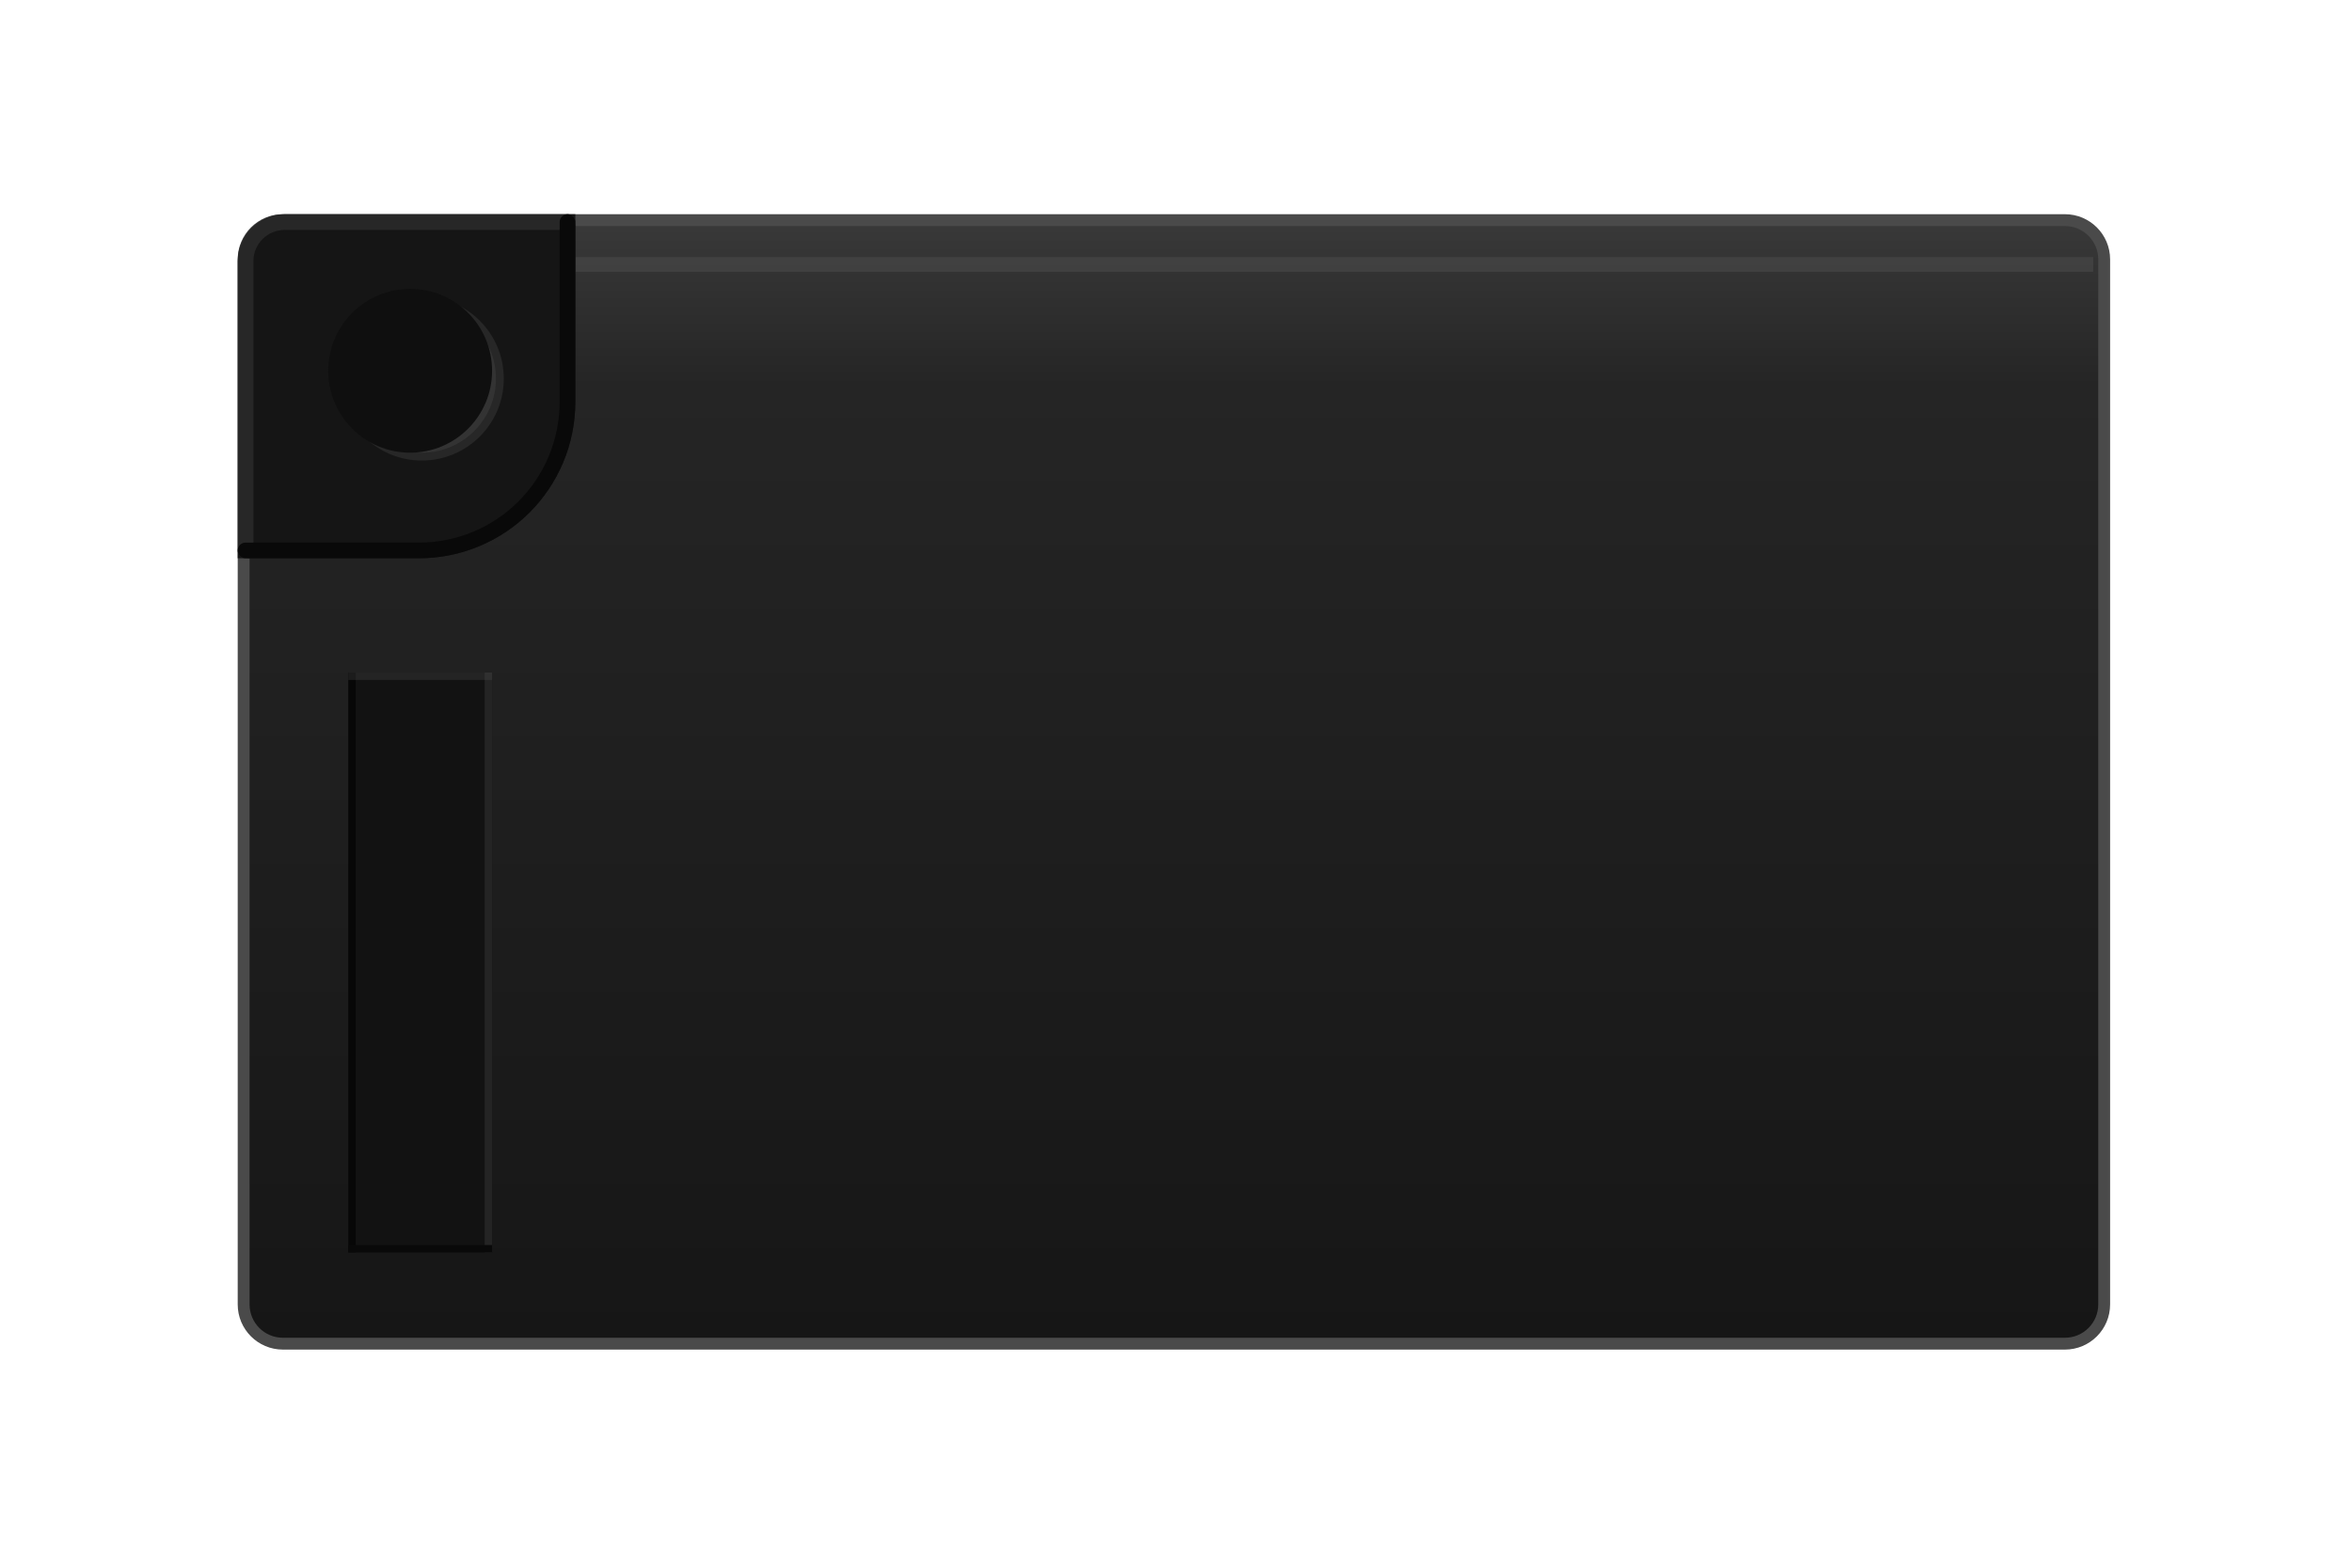
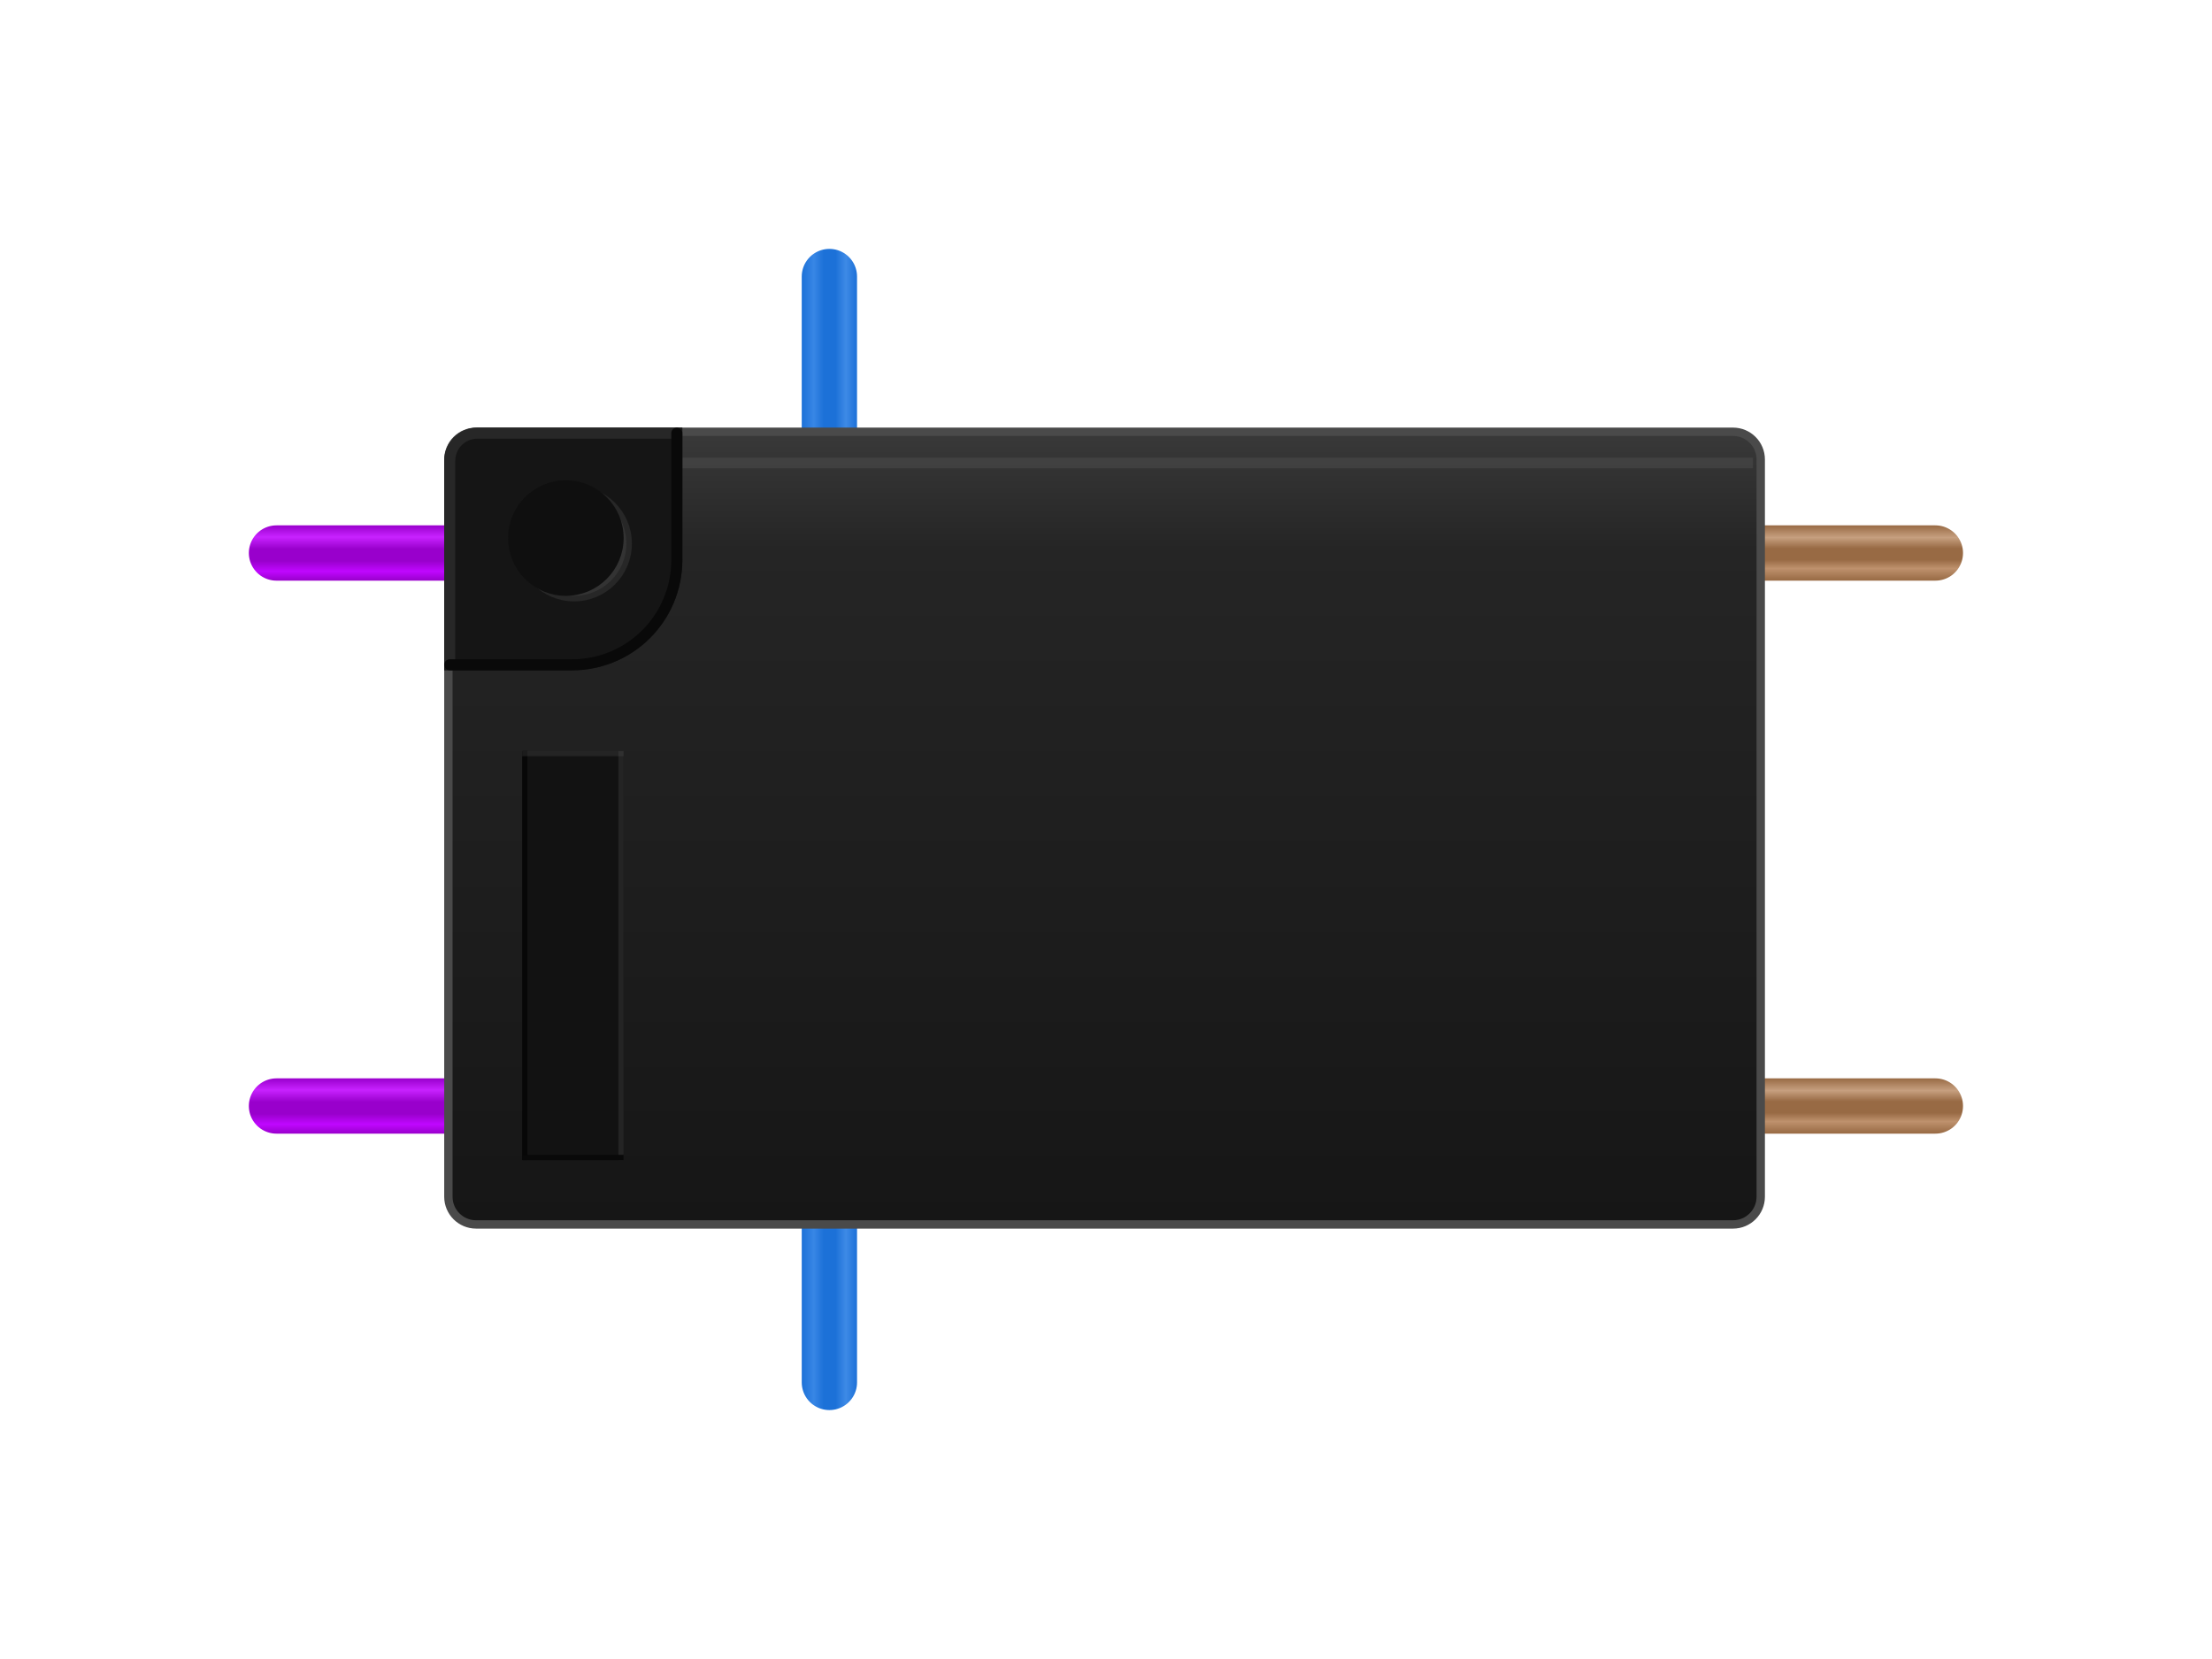
- <svg xmlns="http://www.w3.org/2000/svg" xmlns:xlink="http://www.w3.org/1999/xlink" viewBox="0 0 60 40">
+ <svg xmlns="http://www.w3.org/2000/svg" xmlns:xlink="http://www.w3.org/1999/xlink" viewBox="0 0 80 60">
  <defs>
-     <linearGradient xlink:href="#linearGradient311" id="linearGradient312" x1="139.435" y1="60.713" x2="139.435" y2="68.351" gradientUnits="userSpaceOnUse" />
+     <linearGradient xlink:href="#linearGradient67" id="linearGradient68" x1="104.51" y1="36.777" x2="104.51" y2="37.306" gradientUnits="userSpaceOnUse" />
+     <linearGradient xlink:href="#linearGradient67" id="linearGradient73" gradientUnits="userSpaceOnUse" x1="104.51" y1="36.777" x2="104.51" y2="37.306" />
+     <linearGradient xlink:href="#linearGradient88" id="linearGradient87" x1="104.51" y1="36.777" x2="104.51" y2="37.306" gradientUnits="userSpaceOnUse" />
+     <linearGradient xlink:href="#linearGradient94" id="linearGradient95" x1="104.51" y1="36.777" x2="104.51" y2="37.306" gradientUnits="userSpaceOnUse" />
+     <linearGradient xlink:href="#linearGradient88" id="linearGradient93" gradientUnits="userSpaceOnUse" x1="104.51" y1="36.777" x2="104.51" y2="37.306" />
+     <linearGradient xlink:href="#linearGradient94" id="linearGradient100" gradientUnits="userSpaceOnUse" x1="104.51" y1="36.777" x2="104.51" y2="37.306" />
+     <linearGradient xlink:href="#linearGradient311" id="linearGradient312" x1="139.435" y1="60.713" x2="139.435" y2="68.351" gradientUnits="userSpaceOnUse" gradientTransform="translate(-28.32323,-24.88374)" />
+     <linearGradient id="linearGradient67">
+       <stop style="stop-color:#9900cc;stop-opacity:1;" offset="0" id="stop67" />
+       <stop style="stop-color:#c822ff;stop-opacity:1;" offset="0.211" id="stop69" />
+       <stop style="stop-color:#9900cc;stop-opacity:1;" offset="0.43" id="stop70" />
+       <stop style="stop-color:#9900cc;stop-opacity:1;" offset="0.641" id="stop71" />
+       <stop style="stop-color:#c007ff;stop-opacity:1;" offset="0.832" id="stop72" />
+       <stop style="stop-color:#9900cc;stop-opacity:1;" offset="1" id="stop68" />
+     </linearGradient>
+     <linearGradient id="linearGradient88">
+       <stop style="stop-color:#986a44;stop-opacity:1;" offset="0" id="stop87" />
+       <stop style="stop-color:#c69f7f;stop-opacity:1;" offset="0.221" id="stop89" />
+       <stop style="stop-color:#986a44;stop-opacity:1;" offset="0.419" id="stop90" />
+       <stop style="stop-color:#986a44;stop-opacity:1;" offset="0.624" id="stop91" />
+       <stop style="stop-color:#be916d;stop-opacity:1;" offset="0.782" id="stop92" />
+       <stop style="stop-color:#986a44;stop-opacity:1;" offset="1" id="stop88" />
+     </linearGradient>
+     <linearGradient id="linearGradient94">
+       <stop style="stop-color:#1c71d8;stop-opacity:1;" offset="0" id="stop94" />
+       <stop style="stop-color:#3e8ae6;stop-opacity:1;" offset="0.201" id="stop96" />
+       <stop style="stop-color:#1c71d8;stop-opacity:1;" offset="0.389" id="stop97" />
+       <stop style="stop-color:#1c71d8;stop-opacity:1;" offset="0.604" id="stop98" />
+       <stop style="stop-color:#3886e5;stop-opacity:1;" offset="0.782" id="stop99" />
+       <stop style="stop-color:#1c71d8;stop-opacity:1;" offset="1" id="stop95" />
+     </linearGradient>
    <linearGradient id="linearGradient311">
      <stop style="stop-color:#3a3a3a;stop-opacity:1;" offset="0" id="stop311" />
      <stop style="stop-color:#252525;stop-opacity:1;" offset="0.153" id="stop313" />
      <stop style="stop-color:#161616;stop-opacity:1;" offset="1" id="stop312" />
    </linearGradient>
  </defs>
-   <g transform="matrix(3.7795,0,0,3.7795,-440,-180)">
-     <g id="g358">
-       <g id="g357" transform="translate(-15.09406,-11.65458)">
-         <rect style="fill:url(#linearGradient312);fill-opacity:1;stroke:#4a4a4a;stroke-width:0.08;stroke-linecap:round;stroke-dasharray:none;stroke-opacity:1" id="rect300-8" width="12.558" height="7.585" x="133.156" y="60.766" rx="0.265" ry="0.265" />
-         <rect style="fill:#121212;fill-opacity:1;stroke:#121212;stroke-width:0.106;stroke-linecap:round;stroke-dasharray:none;stroke-opacity:1" id="rect301-8" width="0.864" height="3.809" x="133.916" y="63.873" />
-         <rect style="fill:#5e5e5e;fill-opacity:0.3;stroke:none;stroke-width:0.08;stroke-linecap:round;stroke-dasharray:none;stroke-opacity:1" id="rect313" width="11.8" height="0.1" x="133.84" y="61.015" />
-         <path style="fill:#121212;fill-opacity:1;stroke:#4d4d4d;stroke-width:0.048;stroke-linecap:square;stroke-dasharray:none;stroke-opacity:0.3" d="M 134.831,63.919 C 134.831,65.16 134.831,66.402 134.831,67.643" id="path313" transform="matrix(1.037704,0,0,1.037704,-5.107025,-2.483701)" />
-         <path style="fill:#121212;fill-opacity:1;stroke:#070707;stroke-width:0.048;stroke-linecap:square;stroke-dasharray:none;stroke-opacity:1" d="M 134.831,63.919 C 134.831,65.16 134.831,66.402 134.831,67.643" id="path313-8" transform="matrix(1.037704,0,0,1.037704,-6.026905,-2.483701)" />
-         <path style="fill:#121212;fill-opacity:1;stroke:#4d4d4d;stroke-width:0.05;stroke-linecap:square;stroke-dasharray:none;stroke-opacity:0.3" d="M 133.888,63.845 C 134.194,63.845 134.501,63.845 134.808,63.845" id="path314" />
-         <path style="fill:#121212;fill-opacity:1;stroke:#090909;stroke-width:0.05;stroke-linecap:square;stroke-dasharray:none;stroke-opacity:1" d="M 133.888,67.71 C 134.194,67.71 134.501,67.71 134.808,67.71" id="path315" />
-         <path id="rect300-8-0" style="fill:#151515;fill-opacity:1;stroke:#151515;stroke-width:0.106;stroke-linecap:round;stroke-dasharray:none;stroke-opacity:1" d="M 133.434,60.779 C 133.287,60.779 133.169,60.897 133.169,61.043 V 62.996 H 134.337 C 134.894,62.996 135.342,62.548 135.342,61.991 V 60.779 Z" />
-         <path d="M 135.342,60.779 H 133.434 C 133.287,60.779 133.169,60.897 133.169,61.043 V 62.996" style="fill:none;stroke:#505050;stroke-width:0.106;stroke-linecap:round;stroke-opacity:0.3" id="path355" />
-         <path d="M 133.169,62.996 H 134.337 C 134.894,62.996 135.342,62.548 135.342,61.991 V 60.779" style="fill:none;stroke:#090909;stroke-width:0.106;stroke-linecap:round;stroke-opacity:1" id="path356" />
-         <path d="M 134.859,61.836 A 0.5,0.5 0 0 0 133.859,61.836 0.5,0.5 0 0 0 134.859,61.836 Z" style="fill:#505050;fill-opacity:0.3;stroke:#505050;stroke-width:0.106;stroke-dasharray:none;stroke-opacity:0.3" id="path357" />
-         <path d="M 134.78,61.783 A 0.5,0.5 0 0 0 133.78,61.783 0.5,0.5 0 0 0 134.78,61.783 Z" style="fill:#0f0f0f;fill-opacity:1;stroke:#0f0f0f;stroke-width:0.106;stroke-dasharray:none;stroke-opacity:1" id="path262-2-1" />
-       </g>
+   <g transform="matrix(3.7795,0,0,3.7795,-379.9998,-120.0001)">
+     <path style="fill:#9900cc;fill-opacity:1;stroke:url(#linearGradient68);stroke-width:0.529;stroke-linecap:round;stroke-dasharray:none" d="M 103.188,37.042 C 104.069,37.042 104.951,37.042 105.833,37.042" id="path62" />
+     <path style="fill:#9900cc;fill-opacity:1;stroke:url(#linearGradient73);stroke-width:0.529;stroke-linecap:round;stroke-dasharray:none" d="M 103.188,37.042 C 104.069,37.042 104.951,37.042 105.833,37.042" id="path72" transform="translate(0,5.29167)" />
+     <path style="fill:#9900cc;fill-opacity:1;stroke:url(#linearGradient87);stroke-width:0.529;stroke-linecap:round;stroke-dasharray:none" d="M 103.188,37.042 C 104.069,37.042 104.951,37.042 105.833,37.042" id="path74" transform="translate(13.22917,5.29167)" />
+     <path style="fill:#9900cc;fill-opacity:1;stroke:url(#linearGradient95);stroke-width:0.529;stroke-linecap:round;stroke-dasharray:none" d="M 103.188,37.042 C 104.069,37.042 104.951,37.042 105.833,37.042" id="path78" transform="rotate(90,107.1562,38.36458)" />
+     <path style="fill:#9900cc;fill-opacity:1;stroke:url(#linearGradient93);stroke-width:0.529;stroke-linecap:round;stroke-dasharray:none" d="M 103.188,37.042 C 104.069,37.042 104.951,37.042 105.833,37.042" id="path92" transform="translate(13.22917)" />
+     <path style="fill:#9900cc;fill-opacity:1;stroke:url(#linearGradient100);stroke-width:0.529;stroke-linecap:round;stroke-dasharray:none" d="M 103.188,37.042 C 104.069,37.042 104.951,37.042 105.833,37.042" id="path99" transform="rotate(90,103.1875,42.33333)" />
+     <g id="g34">
+       <rect style="fill:url(#linearGradient312);fill-opacity:1;stroke:#4a4a4a;stroke-width:0.08;stroke-linecap:round;stroke-dasharray:none;stroke-opacity:1" id="rect300-8" width="12.558" height="7.585" x="104.833" y="35.882" rx="0.265" ry="0.265" />
+       <rect style="fill:#121212;fill-opacity:1;stroke:#121212;stroke-width:0.106;stroke-linecap:round;stroke-dasharray:none;stroke-opacity:1" id="rect301-8" width="0.864" height="3.809" x="105.593" y="38.989" />
+       <rect style="fill:#5e5e5e;fill-opacity:0.3;stroke:none;stroke-width:0.08;stroke-linecap:round;stroke-dasharray:none;stroke-opacity:1" id="rect313" width="11.8" height="0.1" x="105.517" y="36.131" />
+       <path style="fill:#121212;fill-opacity:1;stroke:#4d4d4d;stroke-width:0.048;stroke-linecap:square;stroke-dasharray:none;stroke-opacity:0.3" d="M 134.831,63.919 C 134.831,65.16 134.831,66.402 134.831,67.643" id="path313" transform="matrix(1.037704,0,0,1.037704,-33.43026,-27.36744)" />
+       <path style="fill:#121212;fill-opacity:1;stroke:#070707;stroke-width:0.048;stroke-linecap:square;stroke-dasharray:none;stroke-opacity:1" d="M 134.831,63.919 C 134.831,65.16 134.831,66.402 134.831,67.643" id="path313-8" transform="matrix(1.037704,0,0,1.037704,-34.35014,-27.36744)" />
+       <path style="fill:#121212;fill-opacity:1;stroke:#4d4d4d;stroke-width:0.05;stroke-linecap:square;stroke-dasharray:none;stroke-opacity:0.3" d="M 133.888,63.845 C 134.194,63.845 134.501,63.845 134.808,63.845" id="path314" transform="translate(-28.32323,-24.88374)" />
+       <path style="fill:#121212;fill-opacity:1;stroke:#090909;stroke-width:0.05;stroke-linecap:square;stroke-dasharray:none;stroke-opacity:1" d="M 133.888,67.71 C 134.194,67.71 134.501,67.71 134.808,67.71" id="path315" transform="translate(-28.32323,-24.88374)" />
+       <path id="rect300-8-0" style="fill:#151515;fill-opacity:1;stroke:#151515;stroke-width:0.106;stroke-linecap:round;stroke-dasharray:none;stroke-opacity:1" d="M 105.111,35.895 C 104.964,35.895 104.846,36.013 104.846,36.16 V 38.112 H 106.014 C 106.571,38.112 107.019,37.664 107.019,37.107 V 35.895 Z" />
+       <path d="M 107.019,35.895 H 105.111 C 104.964,35.895 104.846,36.013 104.846,36.16 V 38.112" style="fill:none;stroke:#505050;stroke-width:0.106;stroke-linecap:round;stroke-opacity:0.3" id="path355" />
+       <path d="M 104.846,38.112 H 106.014 C 106.571,38.112 107.019,37.664 107.019,37.107 V 35.895" style="fill:none;stroke:#090909;stroke-width:0.106;stroke-linecap:round;stroke-opacity:1" id="path356" />
+       <path d="M 106.536,36.952 A 0.5,0.5 0 0 0 105.536,36.952 0.5,0.5 0 0 0 106.536,36.952 Z" style="fill:#505050;fill-opacity:0.3;stroke:#505050;stroke-width:0.106;stroke-dasharray:none;stroke-opacity:0.3" id="path357" />
+       <path d="M 106.457,36.899 A 0.5,0.5 0 0 0 105.457,36.899 0.5,0.5 0 0 0 106.457,36.899 Z" style="fill:#0f0f0f;fill-opacity:1;stroke:#0f0f0f;stroke-width:0.106;stroke-dasharray:none;stroke-opacity:1" id="path262-2-1" />
    </g>
  </g>
</svg>
